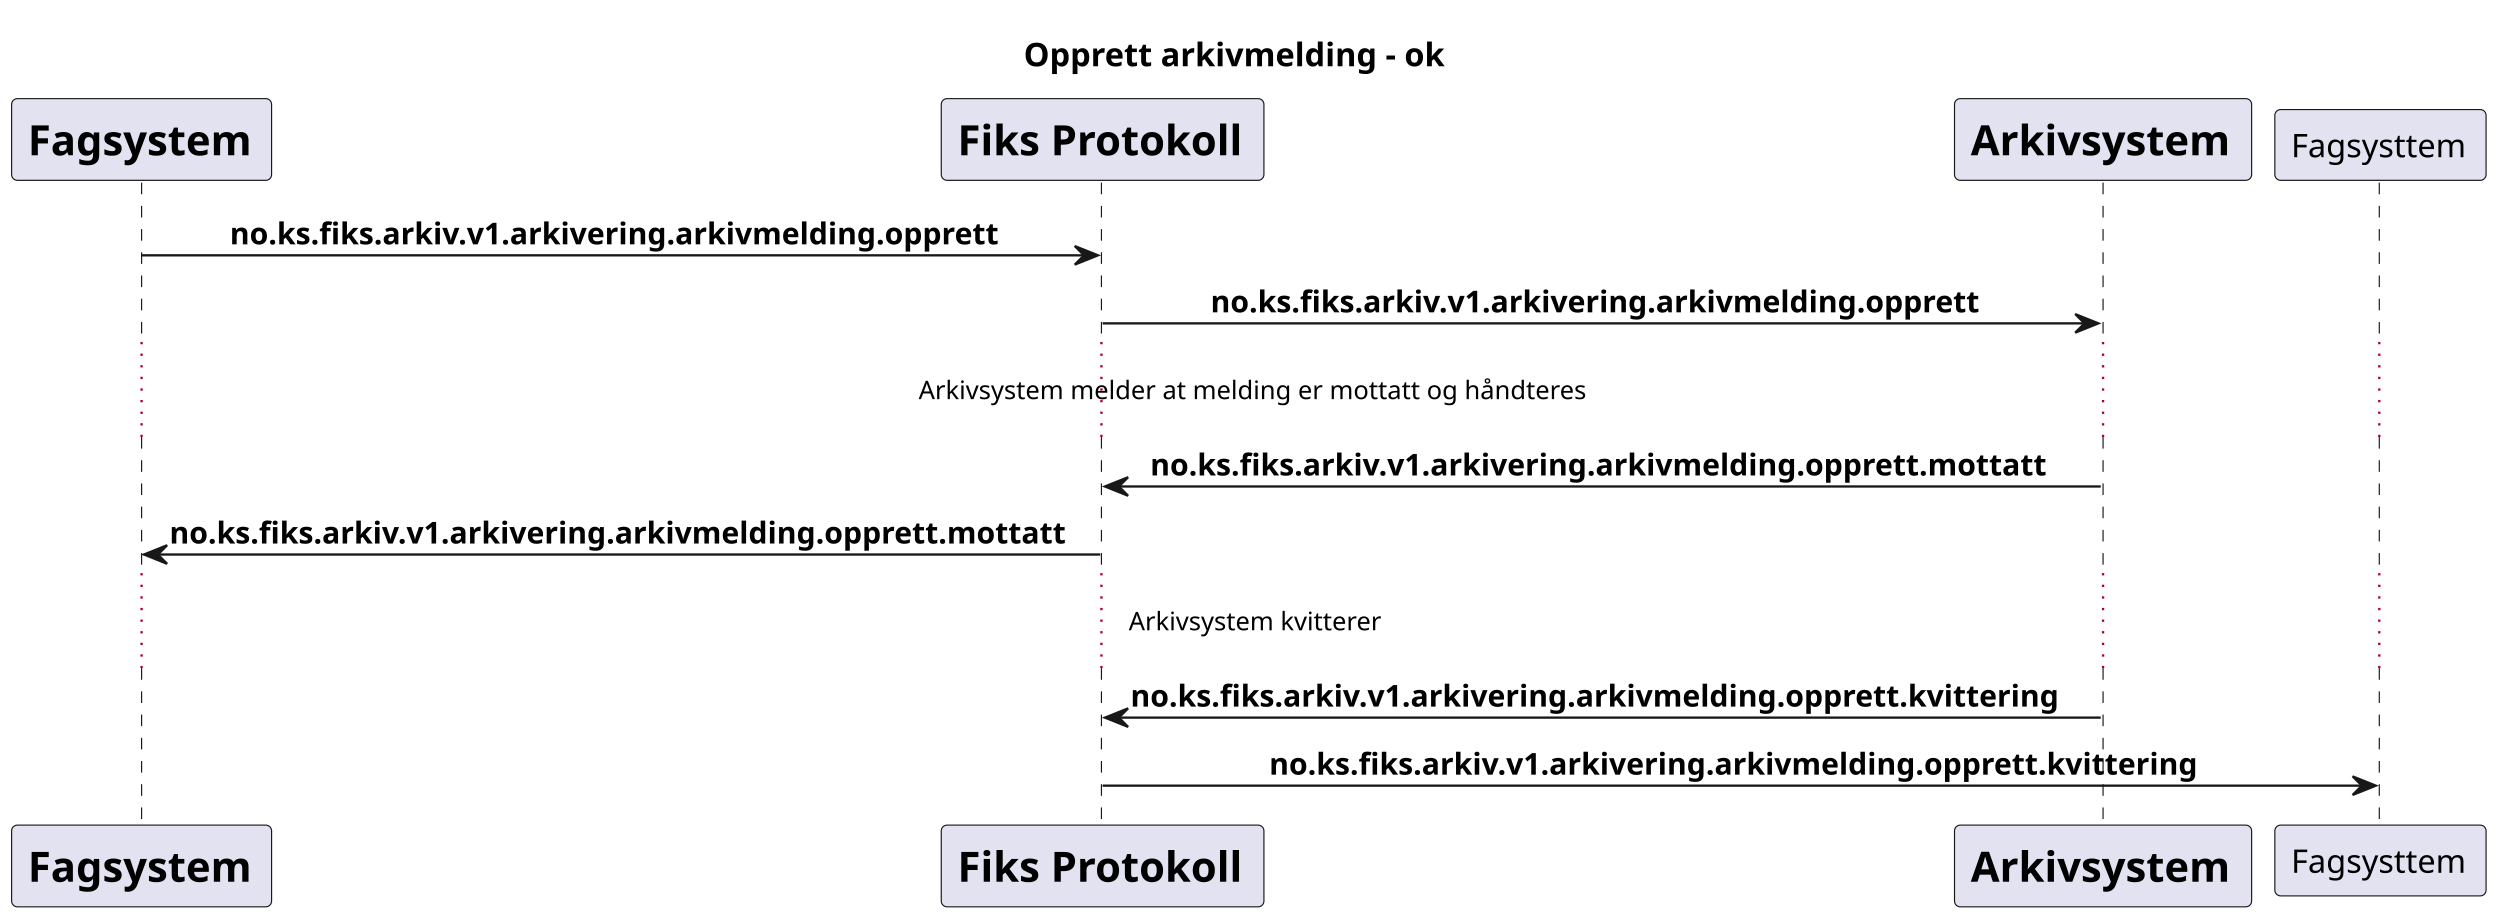
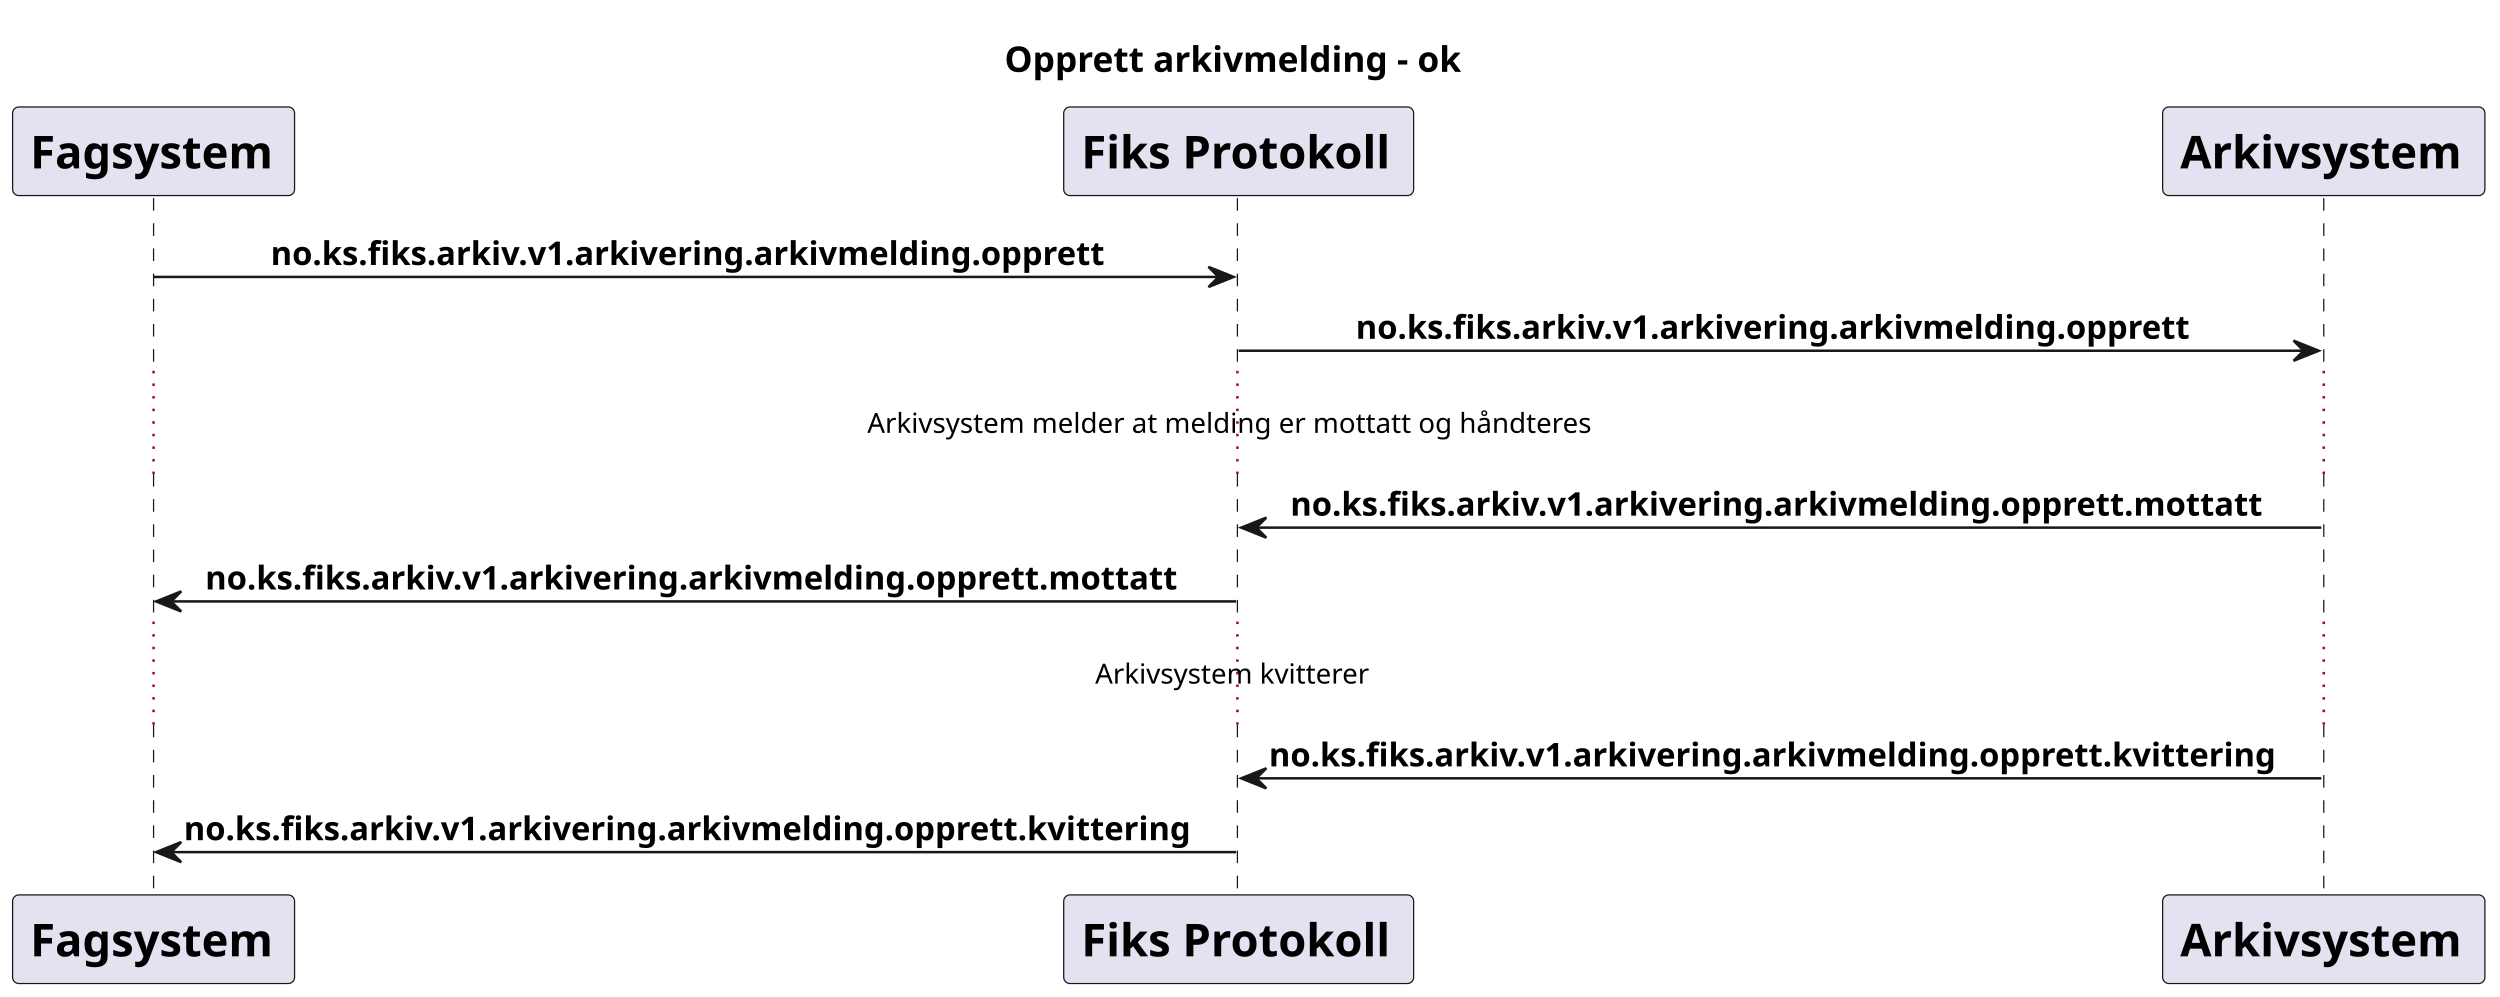
- <svg xmlns="http://www.w3.org/2000/svg" contentStyleType="text/css" height="396px" preserveAspectRatio="none" style="width:1077px;height:396px;background:#FFFFFF;" version="1.1" viewBox="0 0 1077 396" width="1077px" zoomAndPan="magnify">
+ <svg xmlns="http://www.w3.org/2000/svg" contentStyleType="text/css" height="396px" preserveAspectRatio="none" style="width:993px;height:396px;background:#FFFFFF;" version="1.1" viewBox="0 0 993 396" width="993px" zoomAndPan="magnify">
  <defs />
  <g>
-     <text fill="#000000" font-family="sans-serif" font-size="14" font-weight="bold" lengthAdjust="spacing" textLength="193" x="441" y="28.535">Opprett arkivmelding - ok</text>
+     <text fill="#000000" font-family="sans-serif" font-size="14" font-weight="bold" lengthAdjust="spacing" textLength="193" x="399" y="28.535">Opprett arkivmelding - ok</text>
    <line style="stroke:#181818;stroke-width:0.5;stroke-dasharray:5.0,5.0;" x1="61" x2="61" y1="78.688" y2="147.309" />
    <line style="stroke:#A80036;stroke-width:1.0;stroke-dasharray:1.0,4.0;" x1="61" x2="61" y1="147.309" y2="188.264" />
    <line style="stroke:#181818;stroke-width:0.5;stroke-dasharray:5.0,5.0;" x1="61" x2="61" y1="188.264" y2="246.885" />
    <line style="stroke:#A80036;stroke-width:1.0;stroke-dasharray:1.0,4.0;" x1="61" x2="61" y1="246.885" y2="287.84" />
    <line style="stroke:#181818;stroke-width:0.5;stroke-dasharray:5.0,5.0;" x1="61" x2="61" y1="287.84" y2="356.461" />
-     <line style="stroke:#181818;stroke-width:0.5;stroke-dasharray:5.0,5.0;" x1="474.5" x2="474.5" y1="78.688" y2="147.309" />
-     <line style="stroke:#A80036;stroke-width:1.0;stroke-dasharray:1.0,4.0;" x1="474.5" x2="474.5" y1="147.309" y2="188.264" />
-     <line style="stroke:#181818;stroke-width:0.5;stroke-dasharray:5.0,5.0;" x1="474.5" x2="474.5" y1="188.264" y2="246.885" />
-     <line style="stroke:#A80036;stroke-width:1.0;stroke-dasharray:1.0,4.0;" x1="474.5" x2="474.5" y1="246.885" y2="287.84" />
-     <line style="stroke:#181818;stroke-width:0.5;stroke-dasharray:5.0,5.0;" x1="474.5" x2="474.5" y1="287.84" y2="356.461" />
-     <line style="stroke:#181818;stroke-width:0.5;stroke-dasharray:5.0,5.0;" x1="906" x2="906" y1="78.688" y2="147.309" />
-     <line style="stroke:#A80036;stroke-width:1.0;stroke-dasharray:1.0,4.0;" x1="906" x2="906" y1="147.309" y2="188.264" />
-     <line style="stroke:#181818;stroke-width:0.5;stroke-dasharray:5.0,5.0;" x1="906" x2="906" y1="188.264" y2="246.885" />
-     <line style="stroke:#A80036;stroke-width:1.0;stroke-dasharray:1.0,4.0;" x1="906" x2="906" y1="246.885" y2="287.84" />
-     <line style="stroke:#181818;stroke-width:0.5;stroke-dasharray:5.0,5.0;" x1="906" x2="906" y1="287.84" y2="356.461" />
-     <line style="stroke:#181818;stroke-width:0.5;stroke-dasharray:5.0,5.0;" x1="1025" x2="1025" y1="78.688" y2="147.309" />
-     <line style="stroke:#A80036;stroke-width:1.0;stroke-dasharray:1.0,4.0;" x1="1025" x2="1025" y1="147.309" y2="188.264" />
-     <line style="stroke:#181818;stroke-width:0.5;stroke-dasharray:5.0,5.0;" x1="1025" x2="1025" y1="188.264" y2="246.885" />
-     <line style="stroke:#A80036;stroke-width:1.0;stroke-dasharray:1.0,4.0;" x1="1025" x2="1025" y1="246.885" y2="287.84" />
-     <line style="stroke:#181818;stroke-width:0.5;stroke-dasharray:5.0,5.0;" x1="1025" x2="1025" y1="287.84" y2="356.461" />
+     <line style="stroke:#181818;stroke-width:0.5;stroke-dasharray:5.0,5.0;" x1="491.5" x2="491.5" y1="78.688" y2="147.309" />
+     <line style="stroke:#A80036;stroke-width:1.0;stroke-dasharray:1.0,4.0;" x1="491.5" x2="491.5" y1="147.309" y2="188.264" />
+     <line style="stroke:#181818;stroke-width:0.5;stroke-dasharray:5.0,5.0;" x1="491.5" x2="491.5" y1="188.264" y2="246.885" />
+     <line style="stroke:#A80036;stroke-width:1.0;stroke-dasharray:1.0,4.0;" x1="491.5" x2="491.5" y1="246.885" y2="287.84" />
+     <line style="stroke:#181818;stroke-width:0.5;stroke-dasharray:5.0,5.0;" x1="491.5" x2="491.5" y1="287.84" y2="356.461" />
+     <line style="stroke:#181818;stroke-width:0.5;stroke-dasharray:5.0,5.0;" x1="923" x2="923" y1="78.688" y2="147.309" />
+     <line style="stroke:#A80036;stroke-width:1.0;stroke-dasharray:1.0,4.0;" x1="923" x2="923" y1="147.309" y2="188.264" />
+     <line style="stroke:#181818;stroke-width:0.5;stroke-dasharray:5.0,5.0;" x1="923" x2="923" y1="188.264" y2="246.885" />
+     <line style="stroke:#A80036;stroke-width:1.0;stroke-dasharray:1.0,4.0;" x1="923" x2="923" y1="246.885" y2="287.84" />
+     <line style="stroke:#181818;stroke-width:0.5;stroke-dasharray:5.0,5.0;" x1="923" x2="923" y1="287.84" y2="356.461" />
    <rect fill="#E2E2F0" height="35.199" rx="2.5" ry="2.5" style="stroke:#181818;stroke-width:0.5;" width="112" x="5" y="42.488" />
    <text fill="#000000" font-family="sans-serif" font-size="18" font-weight="bold" lengthAdjust="spacing" textLength="98" x="12" y="66.891">Fagsystem</text>
    <rect fill="#E2E2F0" height="35.199" rx="2.5" ry="2.5" style="stroke:#181818;stroke-width:0.5;" width="112" x="5" y="355.461" />
    <text fill="#000000" font-family="sans-serif" font-size="18" font-weight="bold" lengthAdjust="spacing" textLength="98" x="12" y="379.863">Fagsystem</text>
-     <rect fill="#E2E2F0" height="35.199" rx="2.5" ry="2.5" style="stroke:#181818;stroke-width:0.5;" width="139" x="405.5" y="42.488" />
-     <text fill="#000000" font-family="sans-serif" font-size="18" font-weight="bold" lengthAdjust="spacing" textLength="125" x="412.5" y="66.891">Fiks Protokoll</text>
-     <rect fill="#E2E2F0" height="35.199" rx="2.5" ry="2.5" style="stroke:#181818;stroke-width:0.5;" width="139" x="405.5" y="355.461" />
-     <text fill="#000000" font-family="sans-serif" font-size="18" font-weight="bold" lengthAdjust="spacing" textLength="125" x="412.5" y="379.863">Fiks Protokoll</text>
-     <rect fill="#E2E2F0" height="35.199" rx="2.5" ry="2.5" style="stroke:#181818;stroke-width:0.5;" width="128" x="842" y="42.488" />
-     <text fill="#000000" font-family="sans-serif" font-size="18" font-weight="bold" lengthAdjust="spacing" textLength="114" x="849" y="66.891">Arkivsystem</text>
-     <rect fill="#E2E2F0" height="35.199" rx="2.5" ry="2.5" style="stroke:#181818;stroke-width:0.5;" width="128" x="842" y="355.461" />
-     <text fill="#000000" font-family="sans-serif" font-size="18" font-weight="bold" lengthAdjust="spacing" textLength="114" x="849" y="379.863">Arkivsystem</text>
-     <rect fill="#E2E2F0" height="30.488" rx="2.5" ry="2.5" style="stroke:#181818;stroke-width:0.5;" width="91" x="980" y="47.199" />
-     <text fill="#000000" font-family="sans-serif" font-size="14" lengthAdjust="spacing" textLength="77" x="987" y="67.734">Fagsysttem</text>
-     <rect fill="#E2E2F0" height="30.488" rx="2.5" ry="2.5" style="stroke:#181818;stroke-width:0.5;" width="91" x="980" y="355.461" />
-     <text fill="#000000" font-family="sans-serif" font-size="14" lengthAdjust="spacing" textLength="77" x="987" y="375.996">Fagsysttem</text>
-     <polygon fill="#181818" points="463,105.998,473,109.998,463,113.998,467,109.998" style="stroke:#181818;stroke-width:1.0;" />
-     <line style="stroke:#181818;stroke-width:1.0;" x1="61" x2="469" y1="109.998" y2="109.998" />
-     <text fill="#000000" font-family="sans-serif" font-size="13" font-weight="bold" lengthAdjust="spacing" textLength="338" x="99" y="105.256">no.ks.fiks.arkiv.v1.arkivering.arkivmelding.opprett</text>
-     <polygon fill="#181818" points="894,135.309,904,139.309,894,143.309,898,139.309" style="stroke:#181818;stroke-width:1.0;" />
-     <line style="stroke:#181818;stroke-width:1.0;" x1="475" x2="900" y1="139.309" y2="139.309" />
-     <text fill="#000000" font-family="sans-serif" font-size="13" font-weight="bold" lengthAdjust="spacing" textLength="338" x="521.5" y="134.566">no.ks.fiks.arkiv.v1.arkivering.arkivmelding.opprett</text>
-     <text fill="#000000" font-family="sans-serif" font-size="11" lengthAdjust="spacing" textLength="295" x="395.75" y="171.943">Arkivsystem melder at melding er mottatt og håndteres</text>
-     <polygon fill="#181818" points="486,205.574,476,209.574,486,213.574,482,209.574" style="stroke:#181818;stroke-width:1.0;" />
-     <line style="stroke:#181818;stroke-width:1.0;" x1="480" x2="905" y1="209.574" y2="209.574" />
-     <text fill="#000000" font-family="sans-serif" font-size="13" font-weight="bold" lengthAdjust="spacing" textLength="390" x="495.5" y="204.832">no.ks.fiks.arkiv.v1.arkivering.arkivmelding.opprett.mottatt</text>
+     <rect fill="#E2E2F0" height="35.199" rx="2.5" ry="2.5" style="stroke:#181818;stroke-width:0.5;" width="139" x="422.5" y="42.488" />
+     <text fill="#000000" font-family="sans-serif" font-size="18" font-weight="bold" lengthAdjust="spacing" textLength="125" x="429.5" y="66.891">Fiks Protokoll</text>
+     <rect fill="#E2E2F0" height="35.199" rx="2.5" ry="2.5" style="stroke:#181818;stroke-width:0.5;" width="139" x="422.5" y="355.461" />
+     <text fill="#000000" font-family="sans-serif" font-size="18" font-weight="bold" lengthAdjust="spacing" textLength="125" x="429.5" y="379.863">Fiks Protokoll</text>
+     <rect fill="#E2E2F0" height="35.199" rx="2.5" ry="2.5" style="stroke:#181818;stroke-width:0.5;" width="128" x="859" y="42.488" />
+     <text fill="#000000" font-family="sans-serif" font-size="18" font-weight="bold" lengthAdjust="spacing" textLength="114" x="866" y="66.891">Arkivsystem</text>
+     <rect fill="#E2E2F0" height="35.199" rx="2.5" ry="2.5" style="stroke:#181818;stroke-width:0.5;" width="128" x="859" y="355.461" />
+     <text fill="#000000" font-family="sans-serif" font-size="18" font-weight="bold" lengthAdjust="spacing" textLength="114" x="866" y="379.863">Arkivsystem</text>
+     <polygon fill="#181818" points="480,105.998,490,109.998,480,113.998,484,109.998" style="stroke:#181818;stroke-width:1.0;" />
+     <line style="stroke:#181818;stroke-width:1.0;" x1="61" x2="486" y1="109.998" y2="109.998" />
+     <text fill="#000000" font-family="sans-serif" font-size="13" font-weight="bold" lengthAdjust="spacing" textLength="338" x="107.5" y="105.256">no.ks.fiks.arkiv.v1.arkivering.arkivmelding.opprett</text>
+     <polygon fill="#181818" points="911,135.309,921,139.309,911,143.309,915,139.309" style="stroke:#181818;stroke-width:1.0;" />
+     <line style="stroke:#181818;stroke-width:1.0;" x1="492" x2="917" y1="139.309" y2="139.309" />
+     <text fill="#000000" font-family="sans-serif" font-size="13" font-weight="bold" lengthAdjust="spacing" textLength="338" x="538.5" y="134.566">no.ks.fiks.arkiv.v1.arkivering.arkivmelding.opprett</text>
+     <text fill="#000000" font-family="sans-serif" font-size="11" lengthAdjust="spacing" textLength="295" x="344.5" y="171.943">Arkivsystem melder at melding er mottatt og håndteres</text>
+     <polygon fill="#181818" points="503,205.574,493,209.574,503,213.574,499,209.574" style="stroke:#181818;stroke-width:1.0;" />
+     <line style="stroke:#181818;stroke-width:1.0;" x1="497" x2="922" y1="209.574" y2="209.574" />
+     <text fill="#000000" font-family="sans-serif" font-size="13" font-weight="bold" lengthAdjust="spacing" textLength="390" x="512.5" y="204.832">no.ks.fiks.arkiv.v1.arkivering.arkivmelding.opprett.mottatt</text>
    <polygon fill="#181818" points="72,234.885,62,238.885,72,242.885,68,238.885" style="stroke:#181818;stroke-width:1.0;" />
-     <line style="stroke:#181818;stroke-width:1.0;" x1="66" x2="474" y1="238.885" y2="238.885" />
-     <text fill="#000000" font-family="sans-serif" font-size="13" font-weight="bold" lengthAdjust="spacing" textLength="390" x="73" y="234.143">no.ks.fiks.arkiv.v1.arkivering.arkivmelding.opprett.mottatt</text>
-     <text fill="#000000" font-family="sans-serif" font-size="11" lengthAdjust="spacing" textLength="114" x="486.25" y="271.519">Arkivsystem kvitterer</text>
-     <polygon fill="#181818" points="486,305.15,476,309.15,486,313.15,482,309.15" style="stroke:#181818;stroke-width:1.0;" />
-     <line style="stroke:#181818;stroke-width:1.0;" x1="480" x2="905" y1="309.15" y2="309.15" />
-     <text fill="#000000" font-family="sans-serif" font-size="13" font-weight="bold" lengthAdjust="spacing" textLength="407" x="487" y="304.408">no.ks.fiks.arkiv.v1.arkivering.arkivmelding.opprett.kvittering</text>
-     <polygon fill="#181818" points="1013.5,334.461,1023.5,338.461,1013.5,342.461,1017.5,338.461" style="stroke:#181818;stroke-width:1.0;" />
-     <line style="stroke:#181818;stroke-width:1.0;" x1="475" x2="1019.5" y1="338.461" y2="338.461" />
-     <text fill="#000000" font-family="sans-serif" font-size="13" font-weight="bold" lengthAdjust="spacing" textLength="407" x="546.75" y="333.719">no.ks.fiks.arkiv.v1.arkivering.arkivmelding.opprett.kvittering</text>
+     <line style="stroke:#181818;stroke-width:1.0;" x1="66" x2="491" y1="238.885" y2="238.885" />
+     <text fill="#000000" font-family="sans-serif" font-size="13" font-weight="bold" lengthAdjust="spacing" textLength="390" x="81.5" y="234.143">no.ks.fiks.arkiv.v1.arkivering.arkivmelding.opprett.mottatt</text>
+     <text fill="#000000" font-family="sans-serif" font-size="11" lengthAdjust="spacing" textLength="114" x="435" y="271.519">Arkivsystem kvitterer</text>
+     <polygon fill="#181818" points="503,305.15,493,309.15,503,313.15,499,309.15" style="stroke:#181818;stroke-width:1.0;" />
+     <line style="stroke:#181818;stroke-width:1.0;" x1="497" x2="922" y1="309.15" y2="309.15" />
+     <text fill="#000000" font-family="sans-serif" font-size="13" font-weight="bold" lengthAdjust="spacing" textLength="407" x="504" y="304.408">no.ks.fiks.arkiv.v1.arkivering.arkivmelding.opprett.kvittering</text>
+     <polygon fill="#181818" points="72,334.461,62,338.461,72,342.461,68,338.461" style="stroke:#181818;stroke-width:1.0;" />
+     <line style="stroke:#181818;stroke-width:1.0;" x1="66" x2="491" y1="338.461" y2="338.461" />
+     <text fill="#000000" font-family="sans-serif" font-size="13" font-weight="bold" lengthAdjust="spacing" textLength="407" x="73" y="333.719">no.ks.fiks.arkiv.v1.arkivering.arkivmelding.opprett.kvittering</text>
  </g>
</svg>
